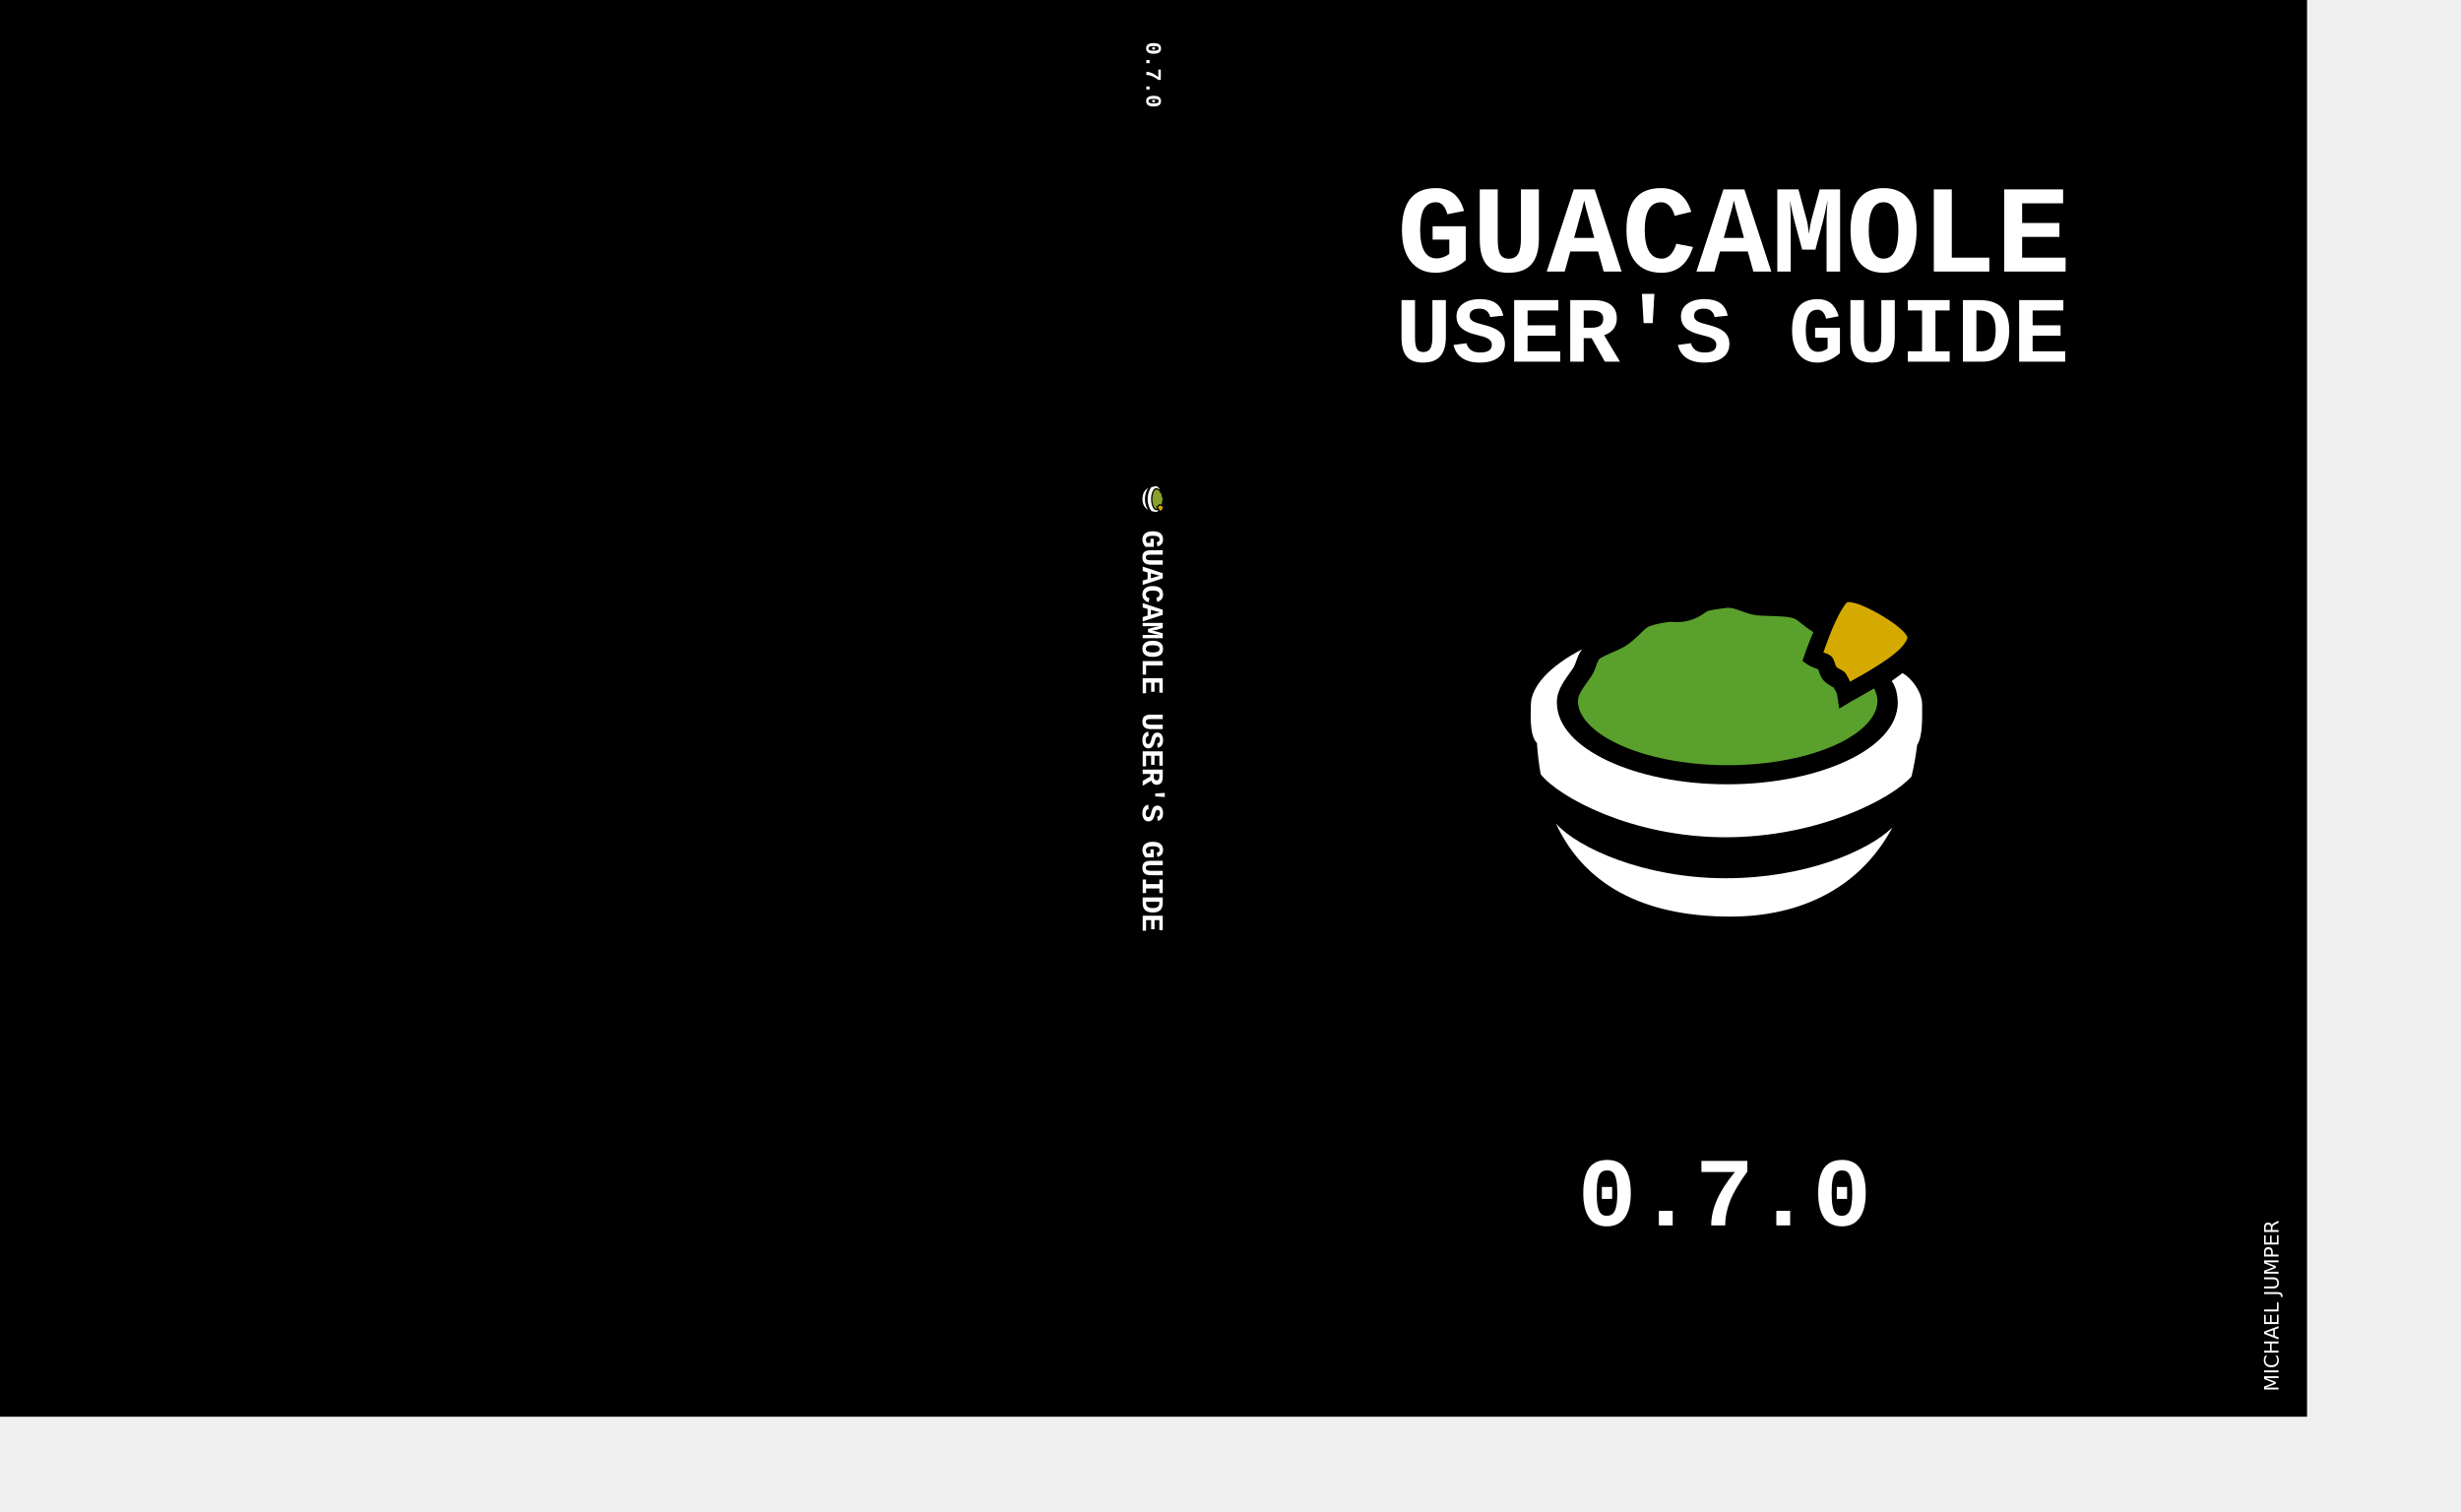
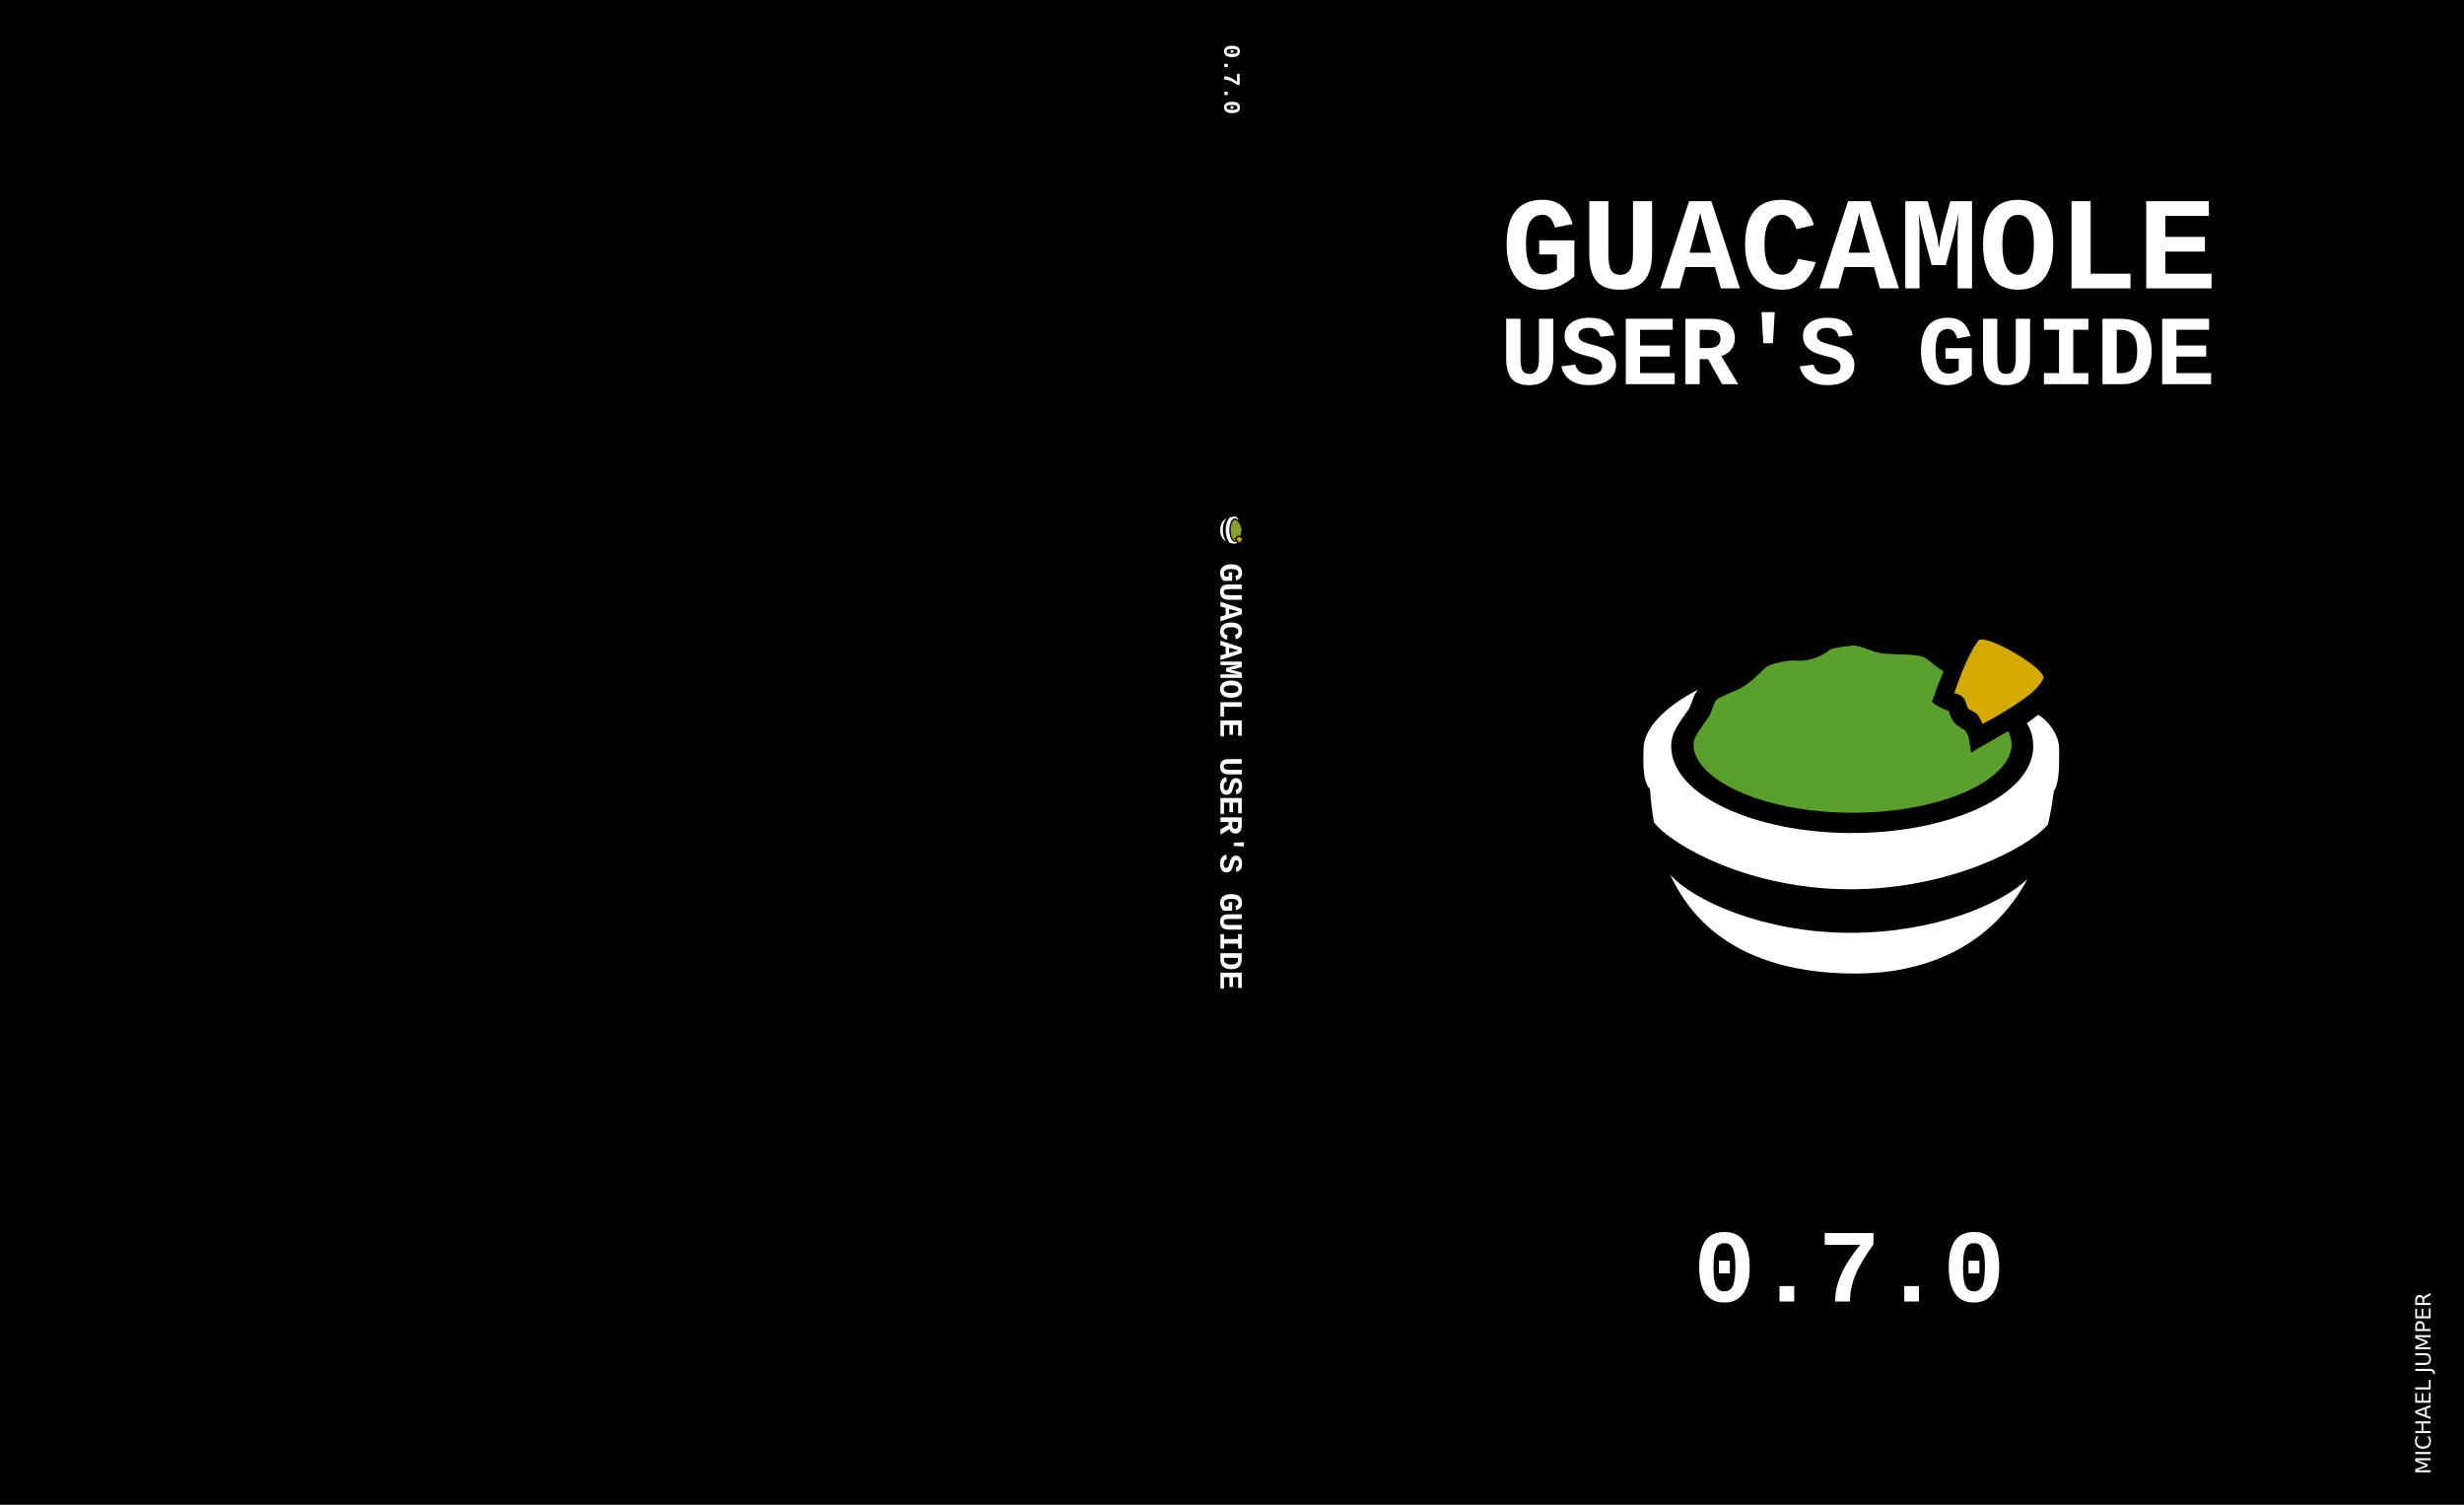
- <svg xmlns="http://www.w3.org/2000/svg" version="1.1" id="svg2" height="9.5in" width="15.471in">
+ <svg xmlns="http://www.w3.org/2000/svg" version="1.1" id="svg2" height="855" width="1400.06">
  <defs id="defs4">
    <linearGradient id="linearGradient3935-5">
-       <stop style="stop-color:#000000;stop-opacity:0.361;" offset="0" id="stop3938-6" />
-       <stop style="stop-color:#000000;stop-opacity:0;" offset="1" id="stop3940-9" />
+       <stop id="stop3938-6" offset="0" style="stop-color:#000000;stop-opacity:0.361;" />
+       <stop id="stop3940-9" offset="1" style="stop-color:#000000;stop-opacity:0;" />
    </linearGradient>
    <linearGradient id="linearGradient3935-7">
-       <stop style="stop-color:#000000;stop-opacity:0.361;" offset="0" id="stop3938-73" />
-       <stop style="stop-color:#000000;stop-opacity:0;" offset="1" id="stop3940-3" />
+       <stop id="stop3938-73" offset="0" style="stop-color:#000000;stop-opacity:0.361;" />
+       <stop id="stop3940-3" offset="1" style="stop-color:#000000;stop-opacity:0;" />
    </linearGradient>
    <linearGradient id="linearGradient3935">
-       <stop style="stop-color:#000000;stop-opacity:0.361;" offset="0" id="stop3938" />
-       <stop style="stop-color:#000000;stop-opacity:0;" offset="1" id="stop3940" />
+       <stop id="stop3938" offset="0" style="stop-color:#000000;stop-opacity:0.361;" />
+       <stop id="stop3940" offset="1" style="stop-color:#000000;stop-opacity:0;" />
    </linearGradient>
    <linearGradient id="linearGradient3935-4">
-       <stop style="stop-color:#000000;stop-opacity:0.361;" offset="0" id="stop3938-7" />
-       <stop style="stop-color:#000000;stop-opacity:0;" offset="1" id="stop3940-7" />
+       <stop id="stop3938-7" offset="0" style="stop-color:#000000;stop-opacity:0.361;" />
+       <stop id="stop3940-7" offset="1" style="stop-color:#000000;stop-opacity:0;" />
    </linearGradient>
  </defs>
  <g id="layer2">
-     <rect style="fill:#000000;fill-opacity:1;stroke:none" id="rect4741" width="1392.3" height="855" x="0" y="0" />
+     <rect y="0" x="0" height="855" width="1400.06" id="rect4741" style="fill:#000000;fill-opacity:1;stroke:none" />
  </g>
-   <g transform="translate(0,-197.36)" id="layer1">
-     <g id="g3749" transform="translate(-18,-4)">
-       <g style="fill:#ffffff" transform="matrix(1.640739,0,0,1.640739,534.0229,-34.58458)" id="layer1-3">
-         <g transform="matrix(2.934878,0,0,2.934878,103.0131,856.2373)" id="g3175" style="fill:#ffffff;display:inline">
-           <path id="path4815-73" d="m 56.015,-161.366 c -3.994,2.057 -6.416,4.636 -6.416,6.972 0,0.917 -0.23,3.817 0.763,4.77 0.092,1.382 0.246,2.684 0.468,3.914 2.188,2.799 11.351,7.898 23.167,7.898 11.588,0 20.851,-4.809 23.306,-7.618 0.301,-1.255 0.545,-2.571 0.711,-3.966 0.694,-1.034 0.624,-3.277 0.624,-4.997 0,-1.735 -1.453,-3.462 -2.467,-4.001 -0.385,0.274 -0.959,0.742 -1.358,1 0.571,0.763 0.738,1.742 0.773,2.687 0,2.939 -2.499,5.489 -6.364,7.304 -3.865,1.815 -9.173,2.953 -15.017,2.953 -5.844,0 -11.118,-1.138 -14.983,-2.953 -3.865,-1.815 -6.364,-4.365 -6.364,-7.304 0,-1.678 1.013,-2.806 2.046,-4.316 0.201,-0.294 0.341,-0.783 0.538,-1.293 0.137,-0.354 0.32,-0.715 0.572,-1.048 z m -3.277,21.824 c 3.931,8.509 12.17,11.672 21.867,11.672 8.871,0 16.246,-3.608 20.306,-11.166 -3.118,3.012 -11.045,6.36 -20.896,6.36 -10.228,1e-5 -18.588,-3.823 -21.277,-6.867 z" style="fill:#ffffff;fill-opacity:1;stroke:none" />
-           <g style="fill:#ffffff;stroke:#000000;stroke-width:2.13;stroke-miterlimit:4;stroke-opacity:1;stroke-dasharray:none" transform="translate(-0.1799281,0.4498203)" id="g5377">
-             <path id="path2973" d="m 89.509,-167.731 c -0.07,0.008 -0.11,0.02 -0.118,0.03 -0.395,0.408 -0.918,1.298 -1.451,2.444 -0.507,1.089 -1.015,2.438 -1.496,3.836 0.126,0.05 0.241,0.082 0.385,0.133 0.218,0.077 0.453,0.18 0.666,0.415 0.233,0.256 0.313,0.565 0.385,0.8 0.072,0.235 0.129,0.42 0.311,0.563 0.084,0.066 0.293,0.164 0.504,0.281 0.211,0.117 0.441,0.25 0.578,0.489 0.143,0.249 0.361,0.605 0.504,0.977 0.63,-0.346 2.122,-1.145 3.688,-2.162 0.824,-0.535 1.645,-1.103 2.281,-1.673 0.635,-0.571 1.075,-1.15 1.214,-1.599 0.019,-0.061 0.015,-0.196 -0.133,-0.415 -0.148,-0.219 -0.405,-0.503 -0.726,-0.785 -0.641,-0.564 -1.559,-1.19 -2.518,-1.748 -0.959,-0.557 -1.953,-1.046 -2.755,-1.333 -0.401,-0.143 -0.763,-0.223 -1.022,-0.252 -0.129,-0.015 -0.227,-0.008 -0.296,0 l 0,2e-5 z" style="fill:#d4aa00;fill-opacity:1;stroke:none" />
-             <path id="path4813-8-0" transform="matrix(0.3407296,0,0,0.3407296,49.75629,-168.2049)" d="M 72.656,3.469 C 72.48,3.466 72.28,3.48 72.125,3.5 68.242,3.99 65.281,4.375 64.531,4.969 60.769,7.945 56.375,9.08 52.062,8.656 50.473,8.5 45.588,9.469 43.438,10.375 41.626,11.138 39.143,14.767 35,17.438 c -1.875,1.209 -3.922,1.98 -5.688,2.75 -1.738,0.758 -3.487,1.649 -3.844,1.938 -0.369,0.298 -0.696,0.834 -1.125,1.938 -0.406,1.044 -0.816,2.803 -2.094,4.656 -1.547,2.244 -2.858,3.968 -3.688,5.406 -0.83,1.439 -1.188,2.527 -1.188,3.781 0,5.201 4.995,11.132 14.969,15.781 9.983,4.654 24.224,7.688 40.062,7.688 15.839,0 30.204,-3.034 40.188,-7.688 9.981,-4.652 14.938,-10.609 14.938,-15.781 0,-1.616 -0.156,-2.134 -0.812,-3.938 -0.083,-0.227 -0.273,-0.587 -0.375,-0.844 -3.269,1.873 -6.924,3.954 -7.906,4.5 -0.009,0.006 -0.053,-0.006 -0.062,0 l -0.938,0.562 -3.938,2.375 -0.719,-4.594 -0.188,-1.188 L 112.5,34.688 c 0.006,0.061 -0.001,0.131 0,0.156 -0.038,-0.106 -0.129,-0.374 -0.281,-0.625 -0.218,-0.36 -0.484,-0.937 -0.812,-1.469 -0.009,-0.006 -0.08,0.009 -0.094,0 -0.091,-0.06 -0.243,-0.125 -0.469,-0.25 -0.606,-0.337 -1.387,-0.818 -2.219,-1.469 -1.69,-1.324 -2.274,-3.123 -2.562,-4.062 -0.164,-0.535 -0.309,-0.804 -0.344,-0.906 -0.037,2.16e-4 -0.073,-0.02 -0.281,-0.094 -0.294,-0.104 -1.376,-0.377 -2.656,-1.094 l -0.094,0 -0.094,-0.094 -0.656,-0.375 -2,-1.375 0.812,-2.281 0.188,-0.469 c 0.01,-0.028 -0.01,-0.064 0,-0.094 0.944,-2.778 2.016,-5.278 3.031,-7.781 -3.483,-2.076 -5.448,-4.416 -7.25,-5.062 -2.373,-0.852 -7.741,-0.78 -12.281,-1 C 81.288,6.191 78.772,5.146 76.812,4.438 75.329,3.901 74.155,3.565 73.156,3.5 73.008,3.49 72.833,3.471 72.656,3.469 z" style="fill:#5aa02c;fill-opacity:1;stroke:none;display:inline" />
+   <g id="layer1" transform="translate(0,-197.36)">
+     <g transform="translate(-8,-4)" id="g3749">
+       <g id="layer1-3" transform="matrix(1.640739,0,0,1.640739,534.0229,-34.58458)" style="fill:#ffffff">
+         <g style="fill:#ffffff;display:inline" id="g3175" transform="matrix(2.934878,0,0,2.934878,103.0131,856.2373)">
+           <path style="fill:#ffffff;fill-opacity:1;stroke:none" d="m 56.015,-161.366 c -3.994,2.057 -6.416,4.636 -6.416,6.972 0,0.917 -0.23,3.817 0.763,4.77 0.092,1.382 0.246,2.684 0.468,3.914 2.188,2.799 11.351,7.898 23.167,7.898 11.588,0 20.851,-4.809 23.306,-7.618 0.301,-1.255 0.545,-2.571 0.711,-3.966 0.694,-1.034 0.624,-3.277 0.624,-4.997 0,-1.735 -1.453,-3.462 -2.467,-4.001 -0.385,0.274 -0.959,0.742 -1.358,1 0.571,0.763 0.738,1.742 0.773,2.687 0,2.939 -2.499,5.489 -6.364,7.304 -3.865,1.815 -9.173,2.953 -15.017,2.953 -5.844,0 -11.118,-1.138 -14.983,-2.953 -3.865,-1.815 -6.364,-4.365 -6.364,-7.304 0,-1.678 1.013,-2.806 2.046,-4.316 0.201,-0.294 0.341,-0.783 0.538,-1.293 0.137,-0.354 0.32,-0.715 0.572,-1.048 z m -3.277,21.824 c 3.931,8.509 12.17,11.672 21.867,11.672 8.871,0 16.246,-3.608 20.306,-11.166 -3.118,3.012 -11.045,6.36 -20.896,6.36 -10.228,1e-5 -18.588,-3.823 -21.277,-6.867 z" id="path4815-73" />
+           <g id="g5377" transform="translate(-0.1799281,0.4498203)" style="fill:#ffffff;stroke:#000000;stroke-width:2.13;stroke-miterlimit:4;stroke-opacity:1;stroke-dasharray:none">
+             <path style="fill:#d4aa00;fill-opacity:1;stroke:none" d="m 89.509,-167.731 c -0.07,0.008 -0.11,0.02 -0.118,0.03 -0.395,0.408 -0.918,1.298 -1.451,2.444 -0.507,1.089 -1.015,2.438 -1.496,3.836 0.126,0.05 0.241,0.082 0.385,0.133 0.218,0.077 0.453,0.18 0.666,0.415 0.233,0.256 0.313,0.565 0.385,0.8 0.072,0.235 0.129,0.42 0.311,0.563 0.084,0.066 0.293,0.164 0.504,0.281 0.211,0.117 0.441,0.25 0.578,0.489 0.143,0.249 0.361,0.605 0.504,0.977 0.63,-0.346 2.122,-1.145 3.688,-2.162 0.824,-0.535 1.645,-1.103 2.281,-1.673 0.635,-0.571 1.075,-1.15 1.214,-1.599 0.019,-0.061 0.015,-0.196 -0.133,-0.415 -0.148,-0.219 -0.405,-0.503 -0.726,-0.785 -0.641,-0.564 -1.559,-1.19 -2.518,-1.748 -0.959,-0.557 -1.953,-1.046 -2.755,-1.333 -0.401,-0.143 -0.763,-0.223 -1.022,-0.252 -0.129,-0.015 -0.227,-0.008 -0.296,0 l 0,2e-5 z" id="path2973" />
+             <path style="fill:#5aa02c;fill-opacity:1;stroke:none;display:inline" d="M 72.656,3.469 C 72.48,3.466 72.28,3.48 72.125,3.5 68.242,3.99 65.281,4.375 64.531,4.969 60.769,7.945 56.375,9.08 52.062,8.656 50.473,8.5 45.588,9.469 43.438,10.375 41.626,11.138 39.143,14.767 35,17.438 c -1.875,1.209 -3.922,1.98 -5.688,2.75 -1.738,0.758 -3.487,1.649 -3.844,1.938 -0.369,0.298 -0.696,0.834 -1.125,1.938 -0.406,1.044 -0.816,2.803 -2.094,4.656 -1.547,2.244 -2.858,3.968 -3.688,5.406 -0.83,1.439 -1.188,2.527 -1.188,3.781 0,5.201 4.995,11.132 14.969,15.781 9.983,4.654 24.224,7.688 40.062,7.688 15.839,0 30.204,-3.034 40.188,-7.688 9.981,-4.652 14.938,-10.609 14.938,-15.781 0,-1.616 -0.156,-2.134 -0.812,-3.938 -0.083,-0.227 -0.273,-0.587 -0.375,-0.844 -3.269,1.873 -6.924,3.954 -7.906,4.5 -0.009,0.006 -0.053,-0.006 -0.062,0 l -0.938,0.562 -3.938,2.375 -0.719,-4.594 -0.188,-1.188 L 112.5,34.688 c 0.006,0.061 -0.001,0.131 0,0.156 -0.038,-0.106 -0.129,-0.374 -0.281,-0.625 -0.218,-0.36 -0.484,-0.937 -0.812,-1.469 -0.009,-0.006 -0.08,0.009 -0.094,0 -0.091,-0.06 -0.243,-0.125 -0.469,-0.25 -0.606,-0.337 -1.387,-0.818 -2.219,-1.469 -1.69,-1.324 -2.274,-3.123 -2.562,-4.062 -0.164,-0.535 -0.309,-0.804 -0.344,-0.906 -0.037,2.16e-4 -0.073,-0.02 -0.281,-0.094 -0.294,-0.104 -1.376,-0.377 -2.656,-1.094 l -0.094,0 -0.094,-0.094 -0.656,-0.375 -2,-1.375 0.812,-2.281 0.188,-0.469 c 0.01,-0.028 -0.01,-0.064 0,-0.094 0.944,-2.778 2.016,-5.278 3.031,-7.781 -3.483,-2.076 -5.448,-4.416 -7.25,-5.062 -2.373,-0.852 -7.741,-0.78 -12.281,-1 C 81.288,6.191 78.772,5.146 76.812,4.438 75.329,3.901 74.155,3.565 73.156,3.5 73.008,3.49 72.833,3.471 72.656,3.469 z" transform="matrix(0.3407296,0,0,0.3407296,49.75629,-168.2049)" id="path4813-8-0" />
          </g>
-           <g transform="translate(-183.7156,-803.5088)" id="g4632" style="fill:#ffffff;display:inline" />
+           <g style="fill:#ffffff;display:inline" id="g4632" transform="translate(-183.7156,-803.5088)" />
        </g>
      </g>
-       <g style="fill:#ffffff" id="g3063" transform="translate(143.1715,42.85714)">
-         <g transform="matrix(0.4816294,0,0,0.4816294,351.2525,124.2845)" id="g2860">
-           <text xml:space="preserve" style="font-size:156.28px;font-style:normal;font-variant:normal;font-weight:normal;font-stretch:normal;fill:#ffffff;fill-opacity:1;stroke:none;font-family:DejaVu Sans;-inkscape-font-specification:DejaVu Sans" x="761.383" y="411.31" id="text2980">
-             <tspan x="761.383" y="411.31" id="tspan2984" style="font-style:normal;font-variant:normal;font-weight:bold;font-stretch:normal;fill:#ffffff;font-family:Liberation Mono;-inkscape-font-specification:Liberation Mono Bold">GUACAMOLE</tspan>
+       <g transform="translate(143.1715,42.85714)" id="g3063" style="fill:#ffffff">
+         <g id="g2860" transform="matrix(0.4816294,0,0,0.4816294,351.2525,124.2845)">
+           <text id="text2980" y="411.31" x="761.383" style="font-size:156.28px;font-style:normal;font-variant:normal;font-weight:normal;font-stretch:normal;fill:#ffffff;fill-opacity:1;stroke:none;font-family:DejaVu Sans;-inkscape-font-specification:DejaVu Sans" xml:space="preserve">
+             <tspan style="font-style:normal;font-variant:normal;font-weight:bold;font-stretch:normal;fill:#ffffff;font-family:Liberation Mono;-inkscape-font-specification:Liberation Mono Bold" id="tspan2984" y="411.31" x="761.383">GUACAMOLE</tspan>
          </text>
-           <text xml:space="preserve" style="font-size:117.168px;font-style:normal;font-variant:normal;font-weight:normal;font-stretch:normal;fill:#ffffff;fill-opacity:1;stroke:none;font-family:DejaVu Sans;-inkscape-font-specification:DejaVu Sans" x="759.607" y="524.255" id="text2980-7">
-             <tspan x="759.607" y="524.255" id="tspan2984-6" style="font-style:normal;font-variant:normal;font-weight:bold;font-stretch:normal;fill:#ffffff;font-family:Liberation Mono;-inkscape-font-specification:Liberation Mono Bold">USER'S GUIDE</tspan>
+           <text id="text2980-7" y="524.255" x="759.607" style="font-size:117.168px;font-style:normal;font-variant:normal;font-weight:normal;font-stretch:normal;fill:#ffffff;fill-opacity:1;stroke:none;font-family:DejaVu Sans;-inkscape-font-specification:DejaVu Sans" xml:space="preserve">
+             <tspan style="font-style:normal;font-variant:normal;font-weight:bold;font-stretch:normal;fill:#ffffff;font-family:Liberation Mono;-inkscape-font-specification:Liberation Mono Bold" id="tspan2984-6" y="524.255" x="759.607">USER'S GUIDE</tspan>
          </text>
        </g>
      </g>
-       <text id="text2980-74" y="940.906" x="970.133" style="font-size:59.069px;font-style:normal;font-variant:normal;font-weight:normal;font-stretch:normal;fill:#ffffff;fill-opacity:1;stroke:none;font-family:DejaVu Sans;-inkscape-font-specification:DejaVu Sans" xml:space="preserve">
-         <tspan style="font-style:normal;font-variant:normal;font-weight:bold;font-stretch:normal;fill:#ffffff;font-family:Liberation Mono;-inkscape-font-specification:Liberation Mono Bold" id="tspan2984-7" y="940.906" x="970.133">0.7.0</tspan>
+       <text xml:space="preserve" style="font-size:59.069px;font-style:normal;font-variant:normal;font-weight:normal;font-stretch:normal;fill:#ffffff;fill-opacity:1;stroke:none;font-family:DejaVu Sans;-inkscape-font-specification:DejaVu Sans" x="970.133" y="940.906" id="text2980-74">
+         <tspan x="970.133" y="940.906" id="tspan2984-7" style="font-style:normal;font-variant:normal;font-weight:bold;font-stretch:normal;fill:#ffffff;font-family:Liberation Mono;-inkscape-font-specification:Liberation Mono Bold">0.7.0</tspan>
      </text>
    </g>
-     <g transform="matrix(0,0.3827242,-0.3827242,0,983.3182,376.0813)" id="g3112">
-       <text xml:space="preserve" style="font-size:48px;font-style:normal;font-variant:normal;font-weight:normal;font-stretch:normal;fill:#ffffff;fill-opacity:1;stroke:none;font-family:DejaVu Sans;-inkscape-font-specification:DejaVu Sans" x="368.917" y="767.413" id="text2980-8">
-         <tspan x="368.917" y="767.413" id="tspan2984-0" style="font-style:normal;font-variant:normal;font-weight:bold;font-stretch:normal;fill:#ffffff;font-family:Liberation Mono;-inkscape-font-specification:Liberation Mono Bold">GUACAMOLE USER'S GUIDE</tspan>
+     <g id="g3112" transform="matrix(0,0.3827242,-0.3827242,0,987.1669,376.0813)">
+       <text id="text2980-8" y="767.413" x="368.917" style="font-size:48px;font-style:normal;font-variant:normal;font-weight:normal;font-stretch:normal;fill:#ffffff;fill-opacity:1;stroke:none;font-family:DejaVu Sans;-inkscape-font-specification:DejaVu Sans" xml:space="preserve">
+         <tspan style="font-style:normal;font-variant:normal;font-weight:bold;font-stretch:normal;fill:#ffffff;font-family:Liberation Mono;-inkscape-font-specification:Liberation Mono Bold" id="tspan2984-0" y="767.413" x="368.917">GUACAMOLE USER'S GUIDE</tspan>
      </text>
-       <g transform="matrix(0.2797515,0,0,0.2797515,230.3358,633.2271)" id="layer1-3-5">
-         <g transform="matrix(2.934878,0,0,2.934878,103.0131,856.2373)" id="g3175-4" style="display:inline">
-           <path id="path4815-73-1" d="m 56.015,-161.366 c -3.994,2.057 -6.416,4.636 -6.416,6.972 0,0.917 -0.23,3.817 0.763,4.77 0.092,1.382 0.246,2.684 0.468,3.914 2.188,2.799 11.351,7.898 23.167,7.898 11.588,0 20.851,-4.809 23.306,-7.618 0.301,-1.255 0.545,-2.571 0.711,-3.966 0.694,-1.034 0.624,-3.277 0.624,-4.997 0,-1.735 -1.453,-3.462 -2.467,-4.001 -0.385,0.274 -0.959,0.742 -1.358,1 0.571,0.763 0.738,1.742 0.773,2.687 0,2.939 -2.499,5.489 -6.364,7.304 -3.865,1.815 -9.173,2.953 -15.017,2.953 -5.844,0 -11.118,-1.138 -14.983,-2.953 -3.865,-1.815 -6.364,-4.365 -6.364,-7.304 0,-1.678 1.013,-2.806 2.046,-4.316 0.201,-0.294 0.341,-0.783 0.538,-1.293 0.137,-0.354 0.32,-0.715 0.572,-1.048 z m -3.277,21.824 c 3.931,8.509 12.17,11.672 21.867,11.672 8.871,0 16.246,-3.608 20.306,-11.166 -3.118,3.012 -11.045,6.36 -20.896,6.36 -10.228,1e-5 -18.588,-3.823 -21.277,-6.867 z" style="fill:#ffffff;fill-opacity:1;stroke:none" />
-           <g style="fill:#ffffff;stroke:#000000;stroke-width:2.13;stroke-miterlimit:4;stroke-opacity:1;stroke-dasharray:none" transform="translate(-0.1799281,0.4498203)" id="g5377-6">
-             <path id="path2973-3" d="m 89.509,-167.731 c -0.07,0.008 -0.11,0.02 -0.118,0.03 -0.395,0.408 -0.918,1.298 -1.451,2.444 -0.507,1.089 -1.015,2.438 -1.496,3.836 0.126,0.05 0.241,0.082 0.385,0.133 0.218,0.077 0.453,0.18 0.666,0.415 0.233,0.256 0.313,0.565 0.385,0.8 0.072,0.235 0.129,0.42 0.311,0.563 0.084,0.066 0.293,0.164 0.504,0.281 0.211,0.117 0.441,0.25 0.578,0.489 0.143,0.249 0.361,0.605 0.504,0.977 0.63,-0.346 2.122,-1.145 3.688,-2.162 0.824,-0.535 1.645,-1.103 2.281,-1.673 0.635,-0.571 1.075,-1.15 1.214,-1.599 0.019,-0.061 0.015,-0.196 -0.133,-0.415 -0.148,-0.219 -0.405,-0.503 -0.726,-0.785 -0.641,-0.564 -1.559,-1.19 -2.518,-1.748 -0.959,-0.557 -1.953,-1.046 -2.755,-1.333 -0.401,-0.143 -0.763,-0.223 -1.022,-0.252 -0.129,-0.015 -0.227,-0.008 -0.296,0 l 0,2e-5 z" style="fill:#d4aa00;fill-opacity:1;stroke:none" />
-             <path id="path4813-8-0-6" transform="matrix(0.3407296,0,0,0.3407296,49.75629,-168.2049)" d="M 72.656,3.469 C 72.48,3.466 72.28,3.48 72.125,3.5 68.242,3.99 65.281,4.375 64.531,4.969 60.769,7.945 56.375,9.08 52.062,8.656 50.473,8.5 45.588,9.469 43.438,10.375 41.626,11.138 39.143,14.767 35,17.438 c -1.875,1.209 -3.922,1.98 -5.688,2.75 -1.738,0.758 -3.487,1.649 -3.844,1.938 -0.369,0.298 -0.696,0.834 -1.125,1.938 -0.406,1.044 -0.816,2.803 -2.094,4.656 -1.547,2.244 -2.858,3.968 -3.688,5.406 -0.83,1.439 -1.188,2.527 -1.188,3.781 0,5.201 4.995,11.132 14.969,15.781 9.983,4.654 24.224,7.688 40.062,7.688 15.839,0 30.204,-3.034 40.188,-7.688 9.981,-4.652 14.938,-10.609 14.938,-15.781 0,-1.616 -0.156,-2.134 -0.812,-3.938 -0.083,-0.227 -0.273,-0.587 -0.375,-0.844 -3.269,1.873 -6.924,3.954 -7.906,4.5 -0.009,0.006 -0.053,-0.006 -0.062,0 l -0.938,0.562 -3.938,2.375 -0.719,-4.594 -0.188,-1.188 L 112.5,34.688 c 0.006,0.061 -0.001,0.131 0,0.156 -0.038,-0.106 -0.129,-0.374 -0.281,-0.625 -0.218,-0.36 -0.484,-0.937 -0.812,-1.469 -0.009,-0.006 -0.08,0.009 -0.094,0 -0.091,-0.06 -0.243,-0.125 -0.469,-0.25 -0.606,-0.337 -1.387,-0.818 -2.219,-1.469 -1.69,-1.324 -2.274,-3.123 -2.562,-4.062 -0.164,-0.535 -0.309,-0.804 -0.344,-0.906 -0.037,2.16e-4 -0.073,-0.02 -0.281,-0.094 -0.294,-0.104 -1.376,-0.377 -2.656,-1.094 l -0.094,0 -0.094,-0.094 -0.656,-0.375 -2,-1.375 0.812,-2.281 0.188,-0.469 c 0.01,-0.028 -0.01,-0.064 0,-0.094 0.944,-2.778 2.016,-5.278 3.031,-7.781 -3.483,-2.076 -5.448,-4.416 -7.25,-5.062 -2.373,-0.852 -7.741,-0.78 -12.281,-1 C 81.288,6.191 78.772,5.146 76.812,4.438 75.329,3.901 74.155,3.565 73.156,3.5 73.008,3.49 72.833,3.471 72.656,3.469 z" style="fill:#89a02c;fill-opacity:1;stroke:none;display:inline" />
+       <g id="layer1-3-5" transform="matrix(0.2797515,0,0,0.2797515,230.3358,633.2271)">
+         <g style="display:inline" id="g3175-4" transform="matrix(2.934878,0,0,2.934878,103.0131,856.2373)">
+           <path style="fill:#ffffff;fill-opacity:1;stroke:none" d="m 56.015,-161.366 c -3.994,2.057 -6.416,4.636 -6.416,6.972 0,0.917 -0.23,3.817 0.763,4.77 0.092,1.382 0.246,2.684 0.468,3.914 2.188,2.799 11.351,7.898 23.167,7.898 11.588,0 20.851,-4.809 23.306,-7.618 0.301,-1.255 0.545,-2.571 0.711,-3.966 0.694,-1.034 0.624,-3.277 0.624,-4.997 0,-1.735 -1.453,-3.462 -2.467,-4.001 -0.385,0.274 -0.959,0.742 -1.358,1 0.571,0.763 0.738,1.742 0.773,2.687 0,2.939 -2.499,5.489 -6.364,7.304 -3.865,1.815 -9.173,2.953 -15.017,2.953 -5.844,0 -11.118,-1.138 -14.983,-2.953 -3.865,-1.815 -6.364,-4.365 -6.364,-7.304 0,-1.678 1.013,-2.806 2.046,-4.316 0.201,-0.294 0.341,-0.783 0.538,-1.293 0.137,-0.354 0.32,-0.715 0.572,-1.048 z m -3.277,21.824 c 3.931,8.509 12.17,11.672 21.867,11.672 8.871,0 16.246,-3.608 20.306,-11.166 -3.118,3.012 -11.045,6.36 -20.896,6.36 -10.228,1e-5 -18.588,-3.823 -21.277,-6.867 z" id="path4815-73-1" />
+           <g id="g5377-6" transform="translate(-0.1799281,0.4498203)" style="fill:#ffffff;stroke:#000000;stroke-width:2.13;stroke-miterlimit:4;stroke-opacity:1;stroke-dasharray:none">
+             <path style="fill:#d4aa00;fill-opacity:1;stroke:none" d="m 89.509,-167.731 c -0.07,0.008 -0.11,0.02 -0.118,0.03 -0.395,0.408 -0.918,1.298 -1.451,2.444 -0.507,1.089 -1.015,2.438 -1.496,3.836 0.126,0.05 0.241,0.082 0.385,0.133 0.218,0.077 0.453,0.18 0.666,0.415 0.233,0.256 0.313,0.565 0.385,0.8 0.072,0.235 0.129,0.42 0.311,0.563 0.084,0.066 0.293,0.164 0.504,0.281 0.211,0.117 0.441,0.25 0.578,0.489 0.143,0.249 0.361,0.605 0.504,0.977 0.63,-0.346 2.122,-1.145 3.688,-2.162 0.824,-0.535 1.645,-1.103 2.281,-1.673 0.635,-0.571 1.075,-1.15 1.214,-1.599 0.019,-0.061 0.015,-0.196 -0.133,-0.415 -0.148,-0.219 -0.405,-0.503 -0.726,-0.785 -0.641,-0.564 -1.559,-1.19 -2.518,-1.748 -0.959,-0.557 -1.953,-1.046 -2.755,-1.333 -0.401,-0.143 -0.763,-0.223 -1.022,-0.252 -0.129,-0.015 -0.227,-0.008 -0.296,0 l 0,2e-5 z" id="path2973-3" />
+             <path style="fill:#89a02c;fill-opacity:1;stroke:none;display:inline" d="M 72.656,3.469 C 72.48,3.466 72.28,3.48 72.125,3.5 68.242,3.99 65.281,4.375 64.531,4.969 60.769,7.945 56.375,9.08 52.062,8.656 50.473,8.5 45.588,9.469 43.438,10.375 41.626,11.138 39.143,14.767 35,17.438 c -1.875,1.209 -3.922,1.98 -5.688,2.75 -1.738,0.758 -3.487,1.649 -3.844,1.938 -0.369,0.298 -0.696,0.834 -1.125,1.938 -0.406,1.044 -0.816,2.803 -2.094,4.656 -1.547,2.244 -2.858,3.968 -3.688,5.406 -0.83,1.439 -1.188,2.527 -1.188,3.781 0,5.201 4.995,11.132 14.969,15.781 9.983,4.654 24.224,7.688 40.062,7.688 15.839,0 30.204,-3.034 40.188,-7.688 9.981,-4.652 14.938,-10.609 14.938,-15.781 0,-1.616 -0.156,-2.134 -0.812,-3.938 -0.083,-0.227 -0.273,-0.587 -0.375,-0.844 -3.269,1.873 -6.924,3.954 -7.906,4.5 -0.009,0.006 -0.053,-0.006 -0.062,0 l -0.938,0.562 -3.938,2.375 -0.719,-4.594 -0.188,-1.188 L 112.5,34.688 c 0.006,0.061 -0.001,0.131 0,0.156 -0.038,-0.106 -0.129,-0.374 -0.281,-0.625 -0.218,-0.36 -0.484,-0.937 -0.812,-1.469 -0.009,-0.006 -0.08,0.009 -0.094,0 -0.091,-0.06 -0.243,-0.125 -0.469,-0.25 -0.606,-0.337 -1.387,-0.818 -2.219,-1.469 -1.69,-1.324 -2.274,-3.123 -2.562,-4.062 -0.164,-0.535 -0.309,-0.804 -0.344,-0.906 -0.037,2.16e-4 -0.073,-0.02 -0.281,-0.094 -0.294,-0.104 -1.376,-0.377 -2.656,-1.094 l -0.094,0 -0.094,-0.094 -0.656,-0.375 -2,-1.375 0.812,-2.281 0.188,-0.469 c 0.01,-0.028 -0.01,-0.064 0,-0.094 0.944,-2.778 2.016,-5.278 3.031,-7.781 -3.483,-2.076 -5.448,-4.416 -7.25,-5.062 -2.373,-0.852 -7.741,-0.78 -12.281,-1 C 81.288,6.191 78.772,5.146 76.812,4.438 75.329,3.901 74.155,3.565 73.156,3.5 73.008,3.49 72.833,3.471 72.656,3.469 z" transform="matrix(0.3407296,0,0,0.3407296,49.75629,-168.2049)" id="path4813-8-0-6" />
          </g>
-           <g transform="translate(-183.7156,-803.5088)" id="g4632-6" style="display:inline" />
+           <g style="display:inline" id="g4632-6" transform="translate(-183.7156,-803.5088)" />
        </g>
      </g>
    </g>
-     <text xml:space="preserve" style="font-size:12px;font-style:normal;font-variant:normal;font-weight:normal;font-stretch:normal;fill:#ffffff;fill-opacity:1;stroke:none;font-family:DejaVu Sans;-inkscape-font-specification:DejaVu Sans" x="-1037.11" y="1375.113" id="text4580" transform="matrix(0,-1,1,0,0,0)">
-       <tspan id="tspan4582" x="-1037.11" y="1375.113">MICHAEL JUMPER</tspan>
+     <text transform="matrix(0,-1,1,0,0,0)" id="text4580" y="1381.113" x="-1035.11" style="font-size:12px;font-style:normal;font-variant:normal;font-weight:normal;font-stretch:normal;fill:#ffffff;fill-opacity:1;stroke:none;font-family:DejaVu Sans;-inkscape-font-specification:DejaVu Sans" xml:space="preserve">
+       <tspan y="1381.113" x="-1035.11" id="tspan4582">MICHAEL JUMPER</tspan>
    </text>
-     <text id="text2980-74-9" y="-691.811" x="222.602" style="font-size:13.26px;font-style:normal;font-variant:normal;font-weight:normal;font-stretch:normal;fill:#ffffff;fill-opacity:1;stroke:none;font-family:DejaVu Sans;-inkscape-font-specification:DejaVu Sans" xml:space="preserve" transform="matrix(0,1,-1,0,0,0)">
-       <tspan style="font-style:normal;font-variant:normal;font-weight:bold;font-stretch:normal;fill:#ffffff;font-family:Liberation Mono;-inkscape-font-specification:Liberation Mono Bold" id="tspan2984-7-6" y="-691.811" x="222.602">0.7.0</tspan>
+     <text transform="matrix(0,1,-1,0,0,0)" xml:space="preserve" style="font-size:13.26px;font-style:normal;font-variant:normal;font-weight:normal;font-stretch:normal;fill:#ffffff;fill-opacity:1;stroke:none;font-family:DejaVu Sans;-inkscape-font-specification:DejaVu Sans" x="222.602" y="-695.66" id="text2980-74-9">
+       <tspan x="222.602" y="-695.66" id="tspan2984-7-6" style="font-style:normal;font-variant:normal;font-weight:bold;font-stretch:normal;fill:#ffffff;font-family:Liberation Mono;-inkscape-font-specification:Liberation Mono Bold">0.7.0</tspan>
    </text>
  </g>
-   <g id="g11951" transform="translate(397.1426,305.6998)">
-     <g id="barcode" style="fill:#000000" transform="translate(-205.84,-49.25)">
-       <rect x="375" y="532" width="1" height="35" id="barcode_bar1" />
-       <rect x="377" y="532" width="1" height="35" id="barcode_bar3" />
-       <rect x="379" y="532" width="3" height="30" id="barcode_bar5" />
-       <rect x="383" y="532" width="2" height="30" id="barcode_bar7" />
-       <rect x="388" y="532" width="1" height="30" id="barcode_bar9" />
-       <rect x="391" y="532" width="1" height="30" id="barcode_bar11" />
-       <rect x="393" y="532" width="2" height="30" id="barcode_bar13" />
-       <rect x="397" y="532" width="2" height="30" id="barcode_bar15" />
-       <rect x="400" y="532" width="1" height="30" id="barcode_bar17" />
-       <rect x="404" y="532" width="2" height="30" id="barcode_bar19" />
-       <rect x="409" y="532" width="1" height="30" id="barcode_bar21" />
-       <rect x="412" y="532" width="1" height="30" id="barcode_bar23" />
-       <rect x="416" y="532" width="2" height="30" id="barcode_bar25" />
-       <rect x="419" y="532" width="1" height="30" id="barcode_bar27" />
-       <rect x="421" y="532" width="1" height="35" id="barcode_bar29" />
-       <rect x="423" y="532" width="1" height="35" id="barcode_bar31" />
-       <rect x="425" y="532" width="2" height="30" id="barcode_bar33" />
-       <rect x="429" y="532" width="2" height="30" id="barcode_bar35" />
-       <rect x="432" y="532" width="2" height="30" id="barcode_bar37" />
-       <rect x="436" y="532" width="2" height="30" id="barcode_bar39" />
-       <rect x="439" y="532" width="1" height="30" id="barcode_bar41" />
-       <rect x="441" y="532" width="3" height="30" id="barcode_bar43" />
-       <rect x="446" y="532" width="1" height="30" id="barcode_bar45" />
-       <rect x="451" y="532" width="1" height="30" id="barcode_bar47" />
-       <rect x="453" y="532" width="3" height="30" id="barcode_bar49" />
-       <rect x="458" y="532" width="1" height="30" id="barcode_bar51" />
-       <rect x="460" y="532" width="2" height="30" id="barcode_bar53" />
-       <rect x="463" y="532" width="2" height="30" id="barcode_bar55" />
-       <rect x="467" y="532" width="1" height="35" id="barcode_bar57" />
-       <rect x="469" y="532" width="1" height="35" id="barcode_bar59" />
-       <text x="422" y="572" style="font-size:9px;text-align:center;text-anchor:middle" xml:space="preserve" id="barcode_bottomtext">9    781480    114302       </text>
+   <g transform="translate(397.1426,305.6998)" id="g11951">
+     <g transform="translate(-205.84,-49.25)" style="fill:#000000" id="barcode">
+       <rect id="barcode_bar1" height="35" width="1" y="532" x="375" />
+       <rect id="barcode_bar3" height="35" width="1" y="532" x="377" />
+       <rect id="barcode_bar5" height="30" width="3" y="532" x="379" />
+       <rect id="barcode_bar7" height="30" width="2" y="532" x="383" />
+       <rect id="barcode_bar9" height="30" width="1" y="532" x="388" />
+       <rect id="barcode_bar11" height="30" width="1" y="532" x="391" />
+       <rect id="barcode_bar13" height="30" width="2" y="532" x="393" />
+       <rect id="barcode_bar15" height="30" width="2" y="532" x="397" />
+       <rect id="barcode_bar17" height="30" width="1" y="532" x="400" />
+       <rect id="barcode_bar19" height="30" width="2" y="532" x="404" />
+       <rect id="barcode_bar21" height="30" width="1" y="532" x="409" />
+       <rect id="barcode_bar23" height="30" width="1" y="532" x="412" />
+       <rect id="barcode_bar25" height="30" width="2" y="532" x="416" />
+       <rect id="barcode_bar27" height="30" width="1" y="532" x="419" />
+       <rect id="barcode_bar29" height="35" width="1" y="532" x="421" />
+       <rect id="barcode_bar31" height="35" width="1" y="532" x="423" />
+       <rect id="barcode_bar33" height="30" width="2" y="532" x="425" />
+       <rect id="barcode_bar35" height="30" width="2" y="532" x="429" />
+       <rect id="barcode_bar37" height="30" width="2" y="532" x="432" />
+       <rect id="barcode_bar39" height="30" width="2" y="532" x="436" />
+       <rect id="barcode_bar41" height="30" width="1" y="532" x="439" />
+       <rect id="barcode_bar43" height="30" width="3" y="532" x="441" />
+       <rect id="barcode_bar45" height="30" width="1" y="532" x="446" />
+       <rect id="barcode_bar47" height="30" width="1" y="532" x="451" />
+       <rect id="barcode_bar49" height="30" width="3" y="532" x="453" />
+       <rect id="barcode_bar51" height="30" width="1" y="532" x="458" />
+       <rect id="barcode_bar53" height="30" width="2" y="532" x="460" />
+       <rect id="barcode_bar55" height="30" width="2" y="532" x="463" />
+       <rect id="barcode_bar57" height="35" width="1" y="532" x="467" />
+       <rect id="barcode_bar59" height="35" width="1" y="532" x="469" />
+       <text id="barcode_bottomtext" xml:space="preserve" style="font-size:9px;text-align:center;text-anchor:middle" y="572" x="422">9    781480    114302       </text>
    </g>
  </g>
</svg>
